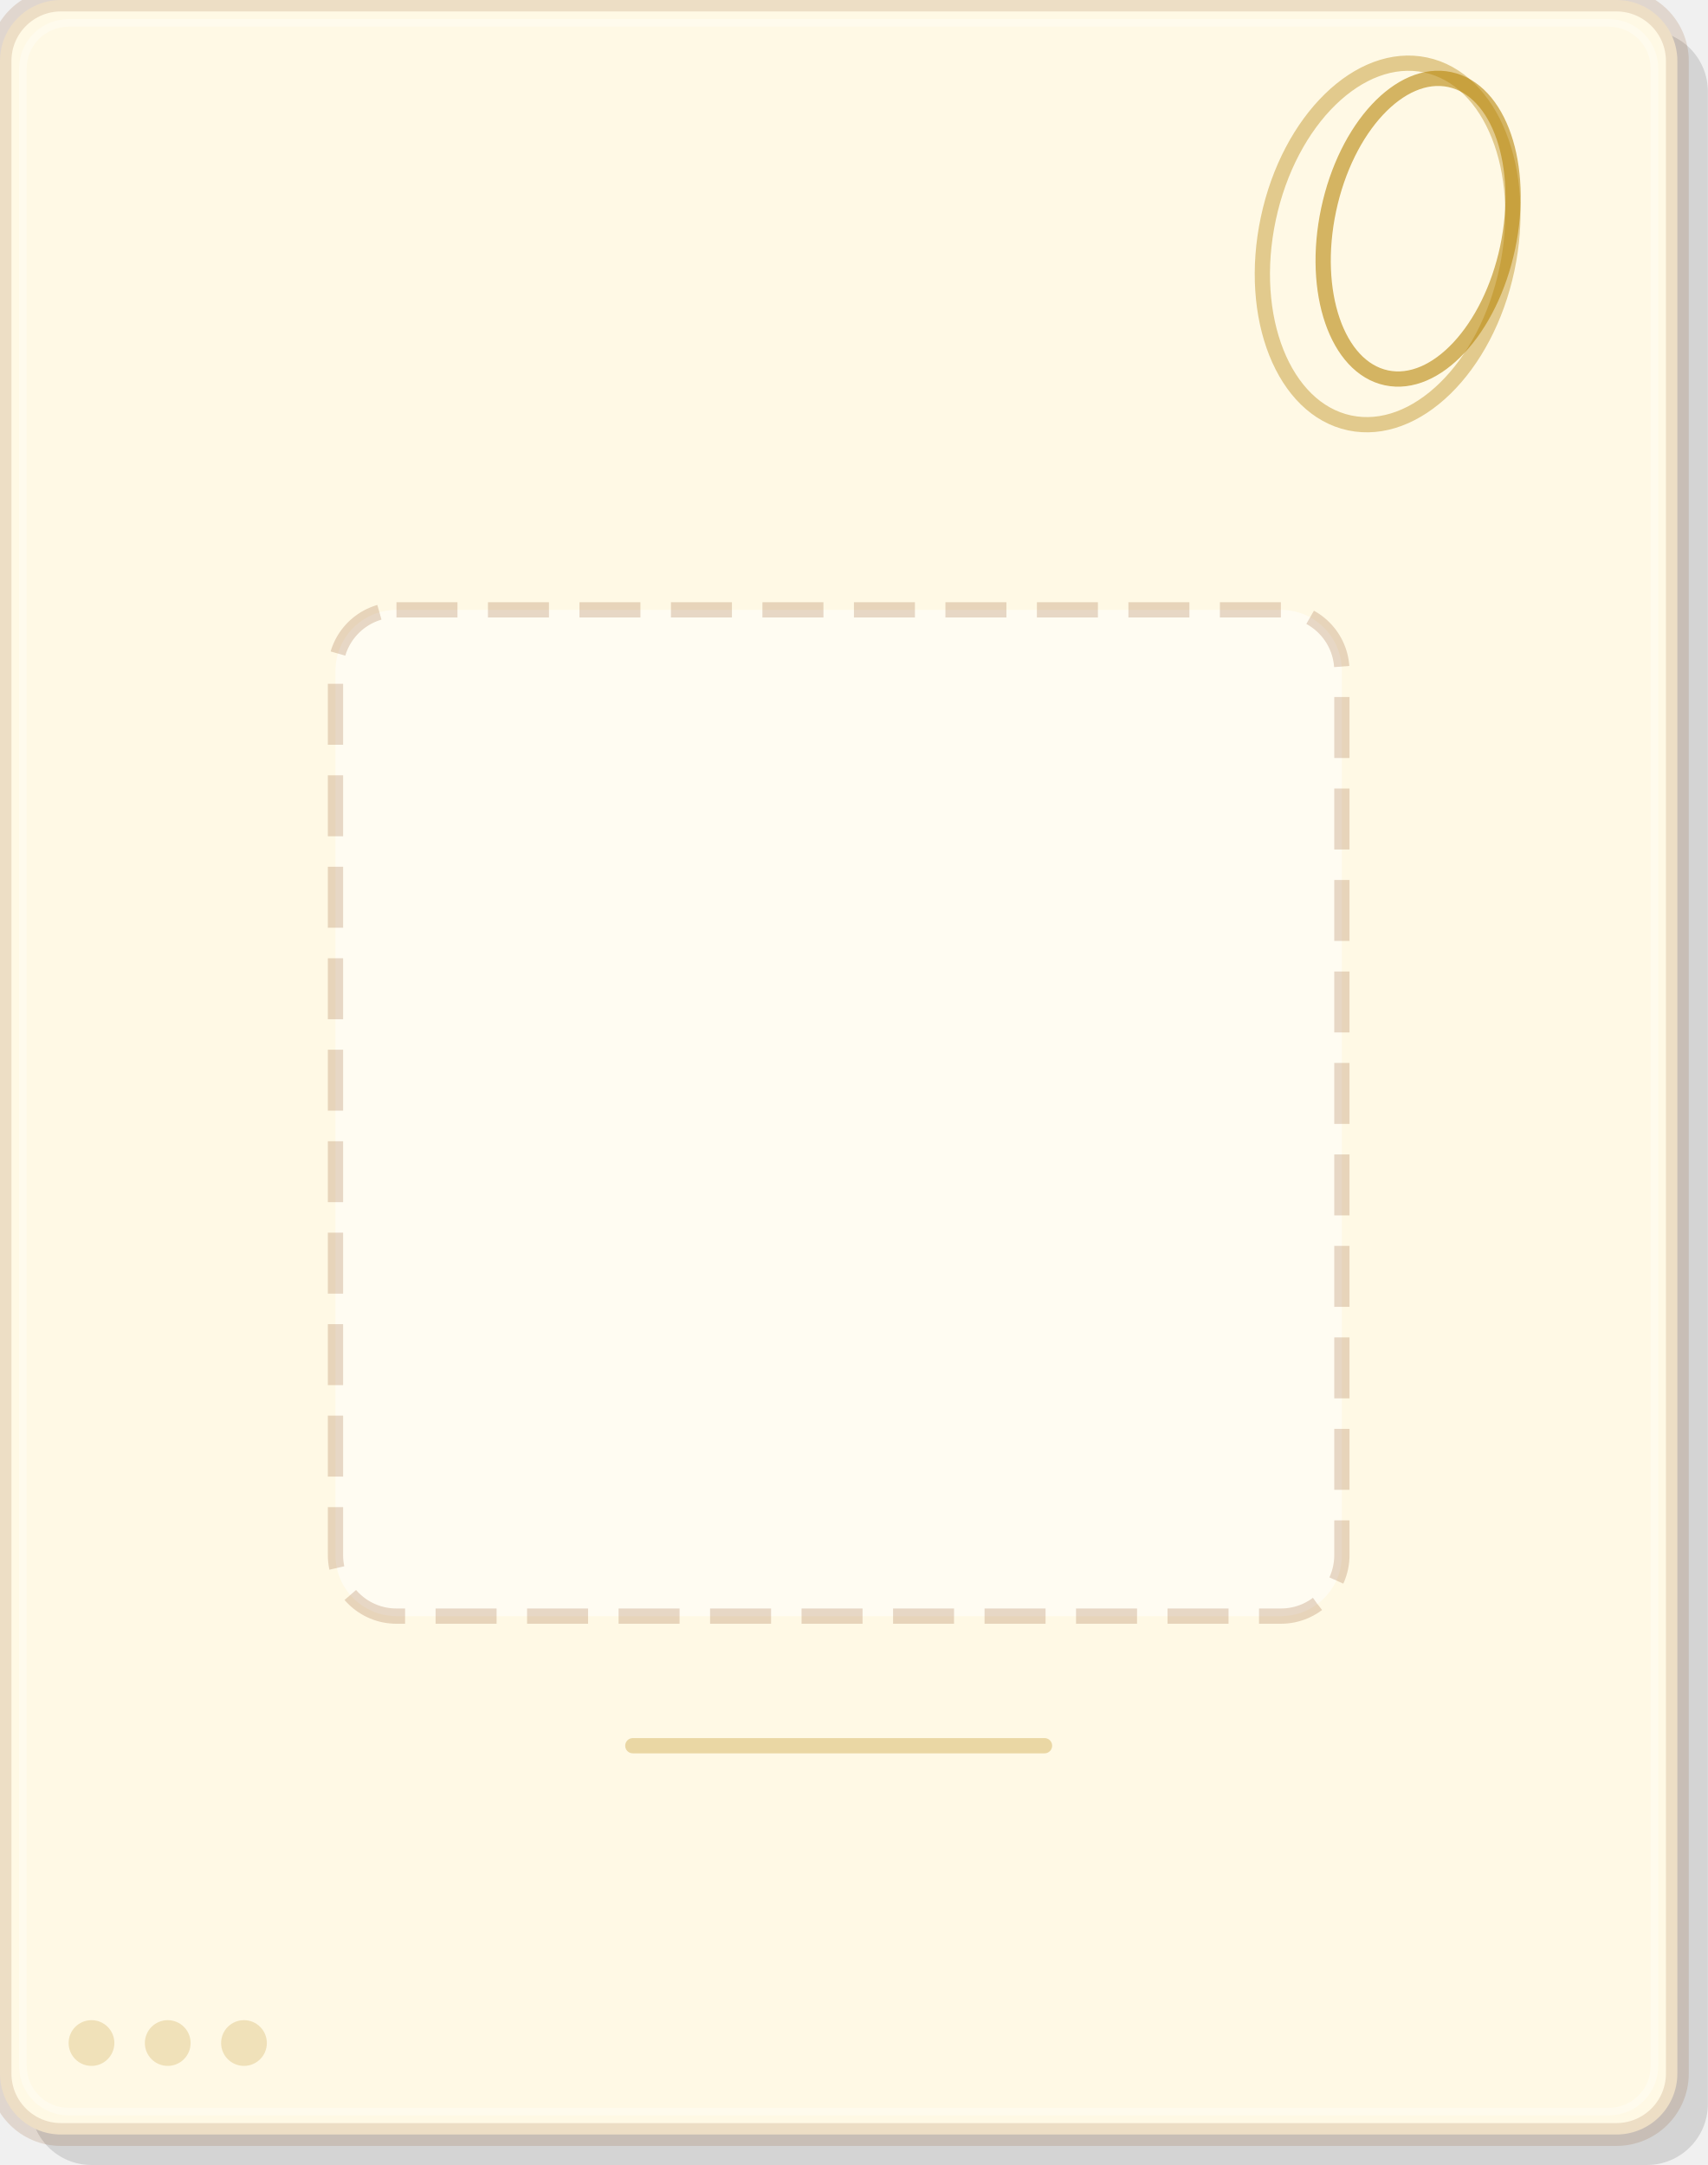
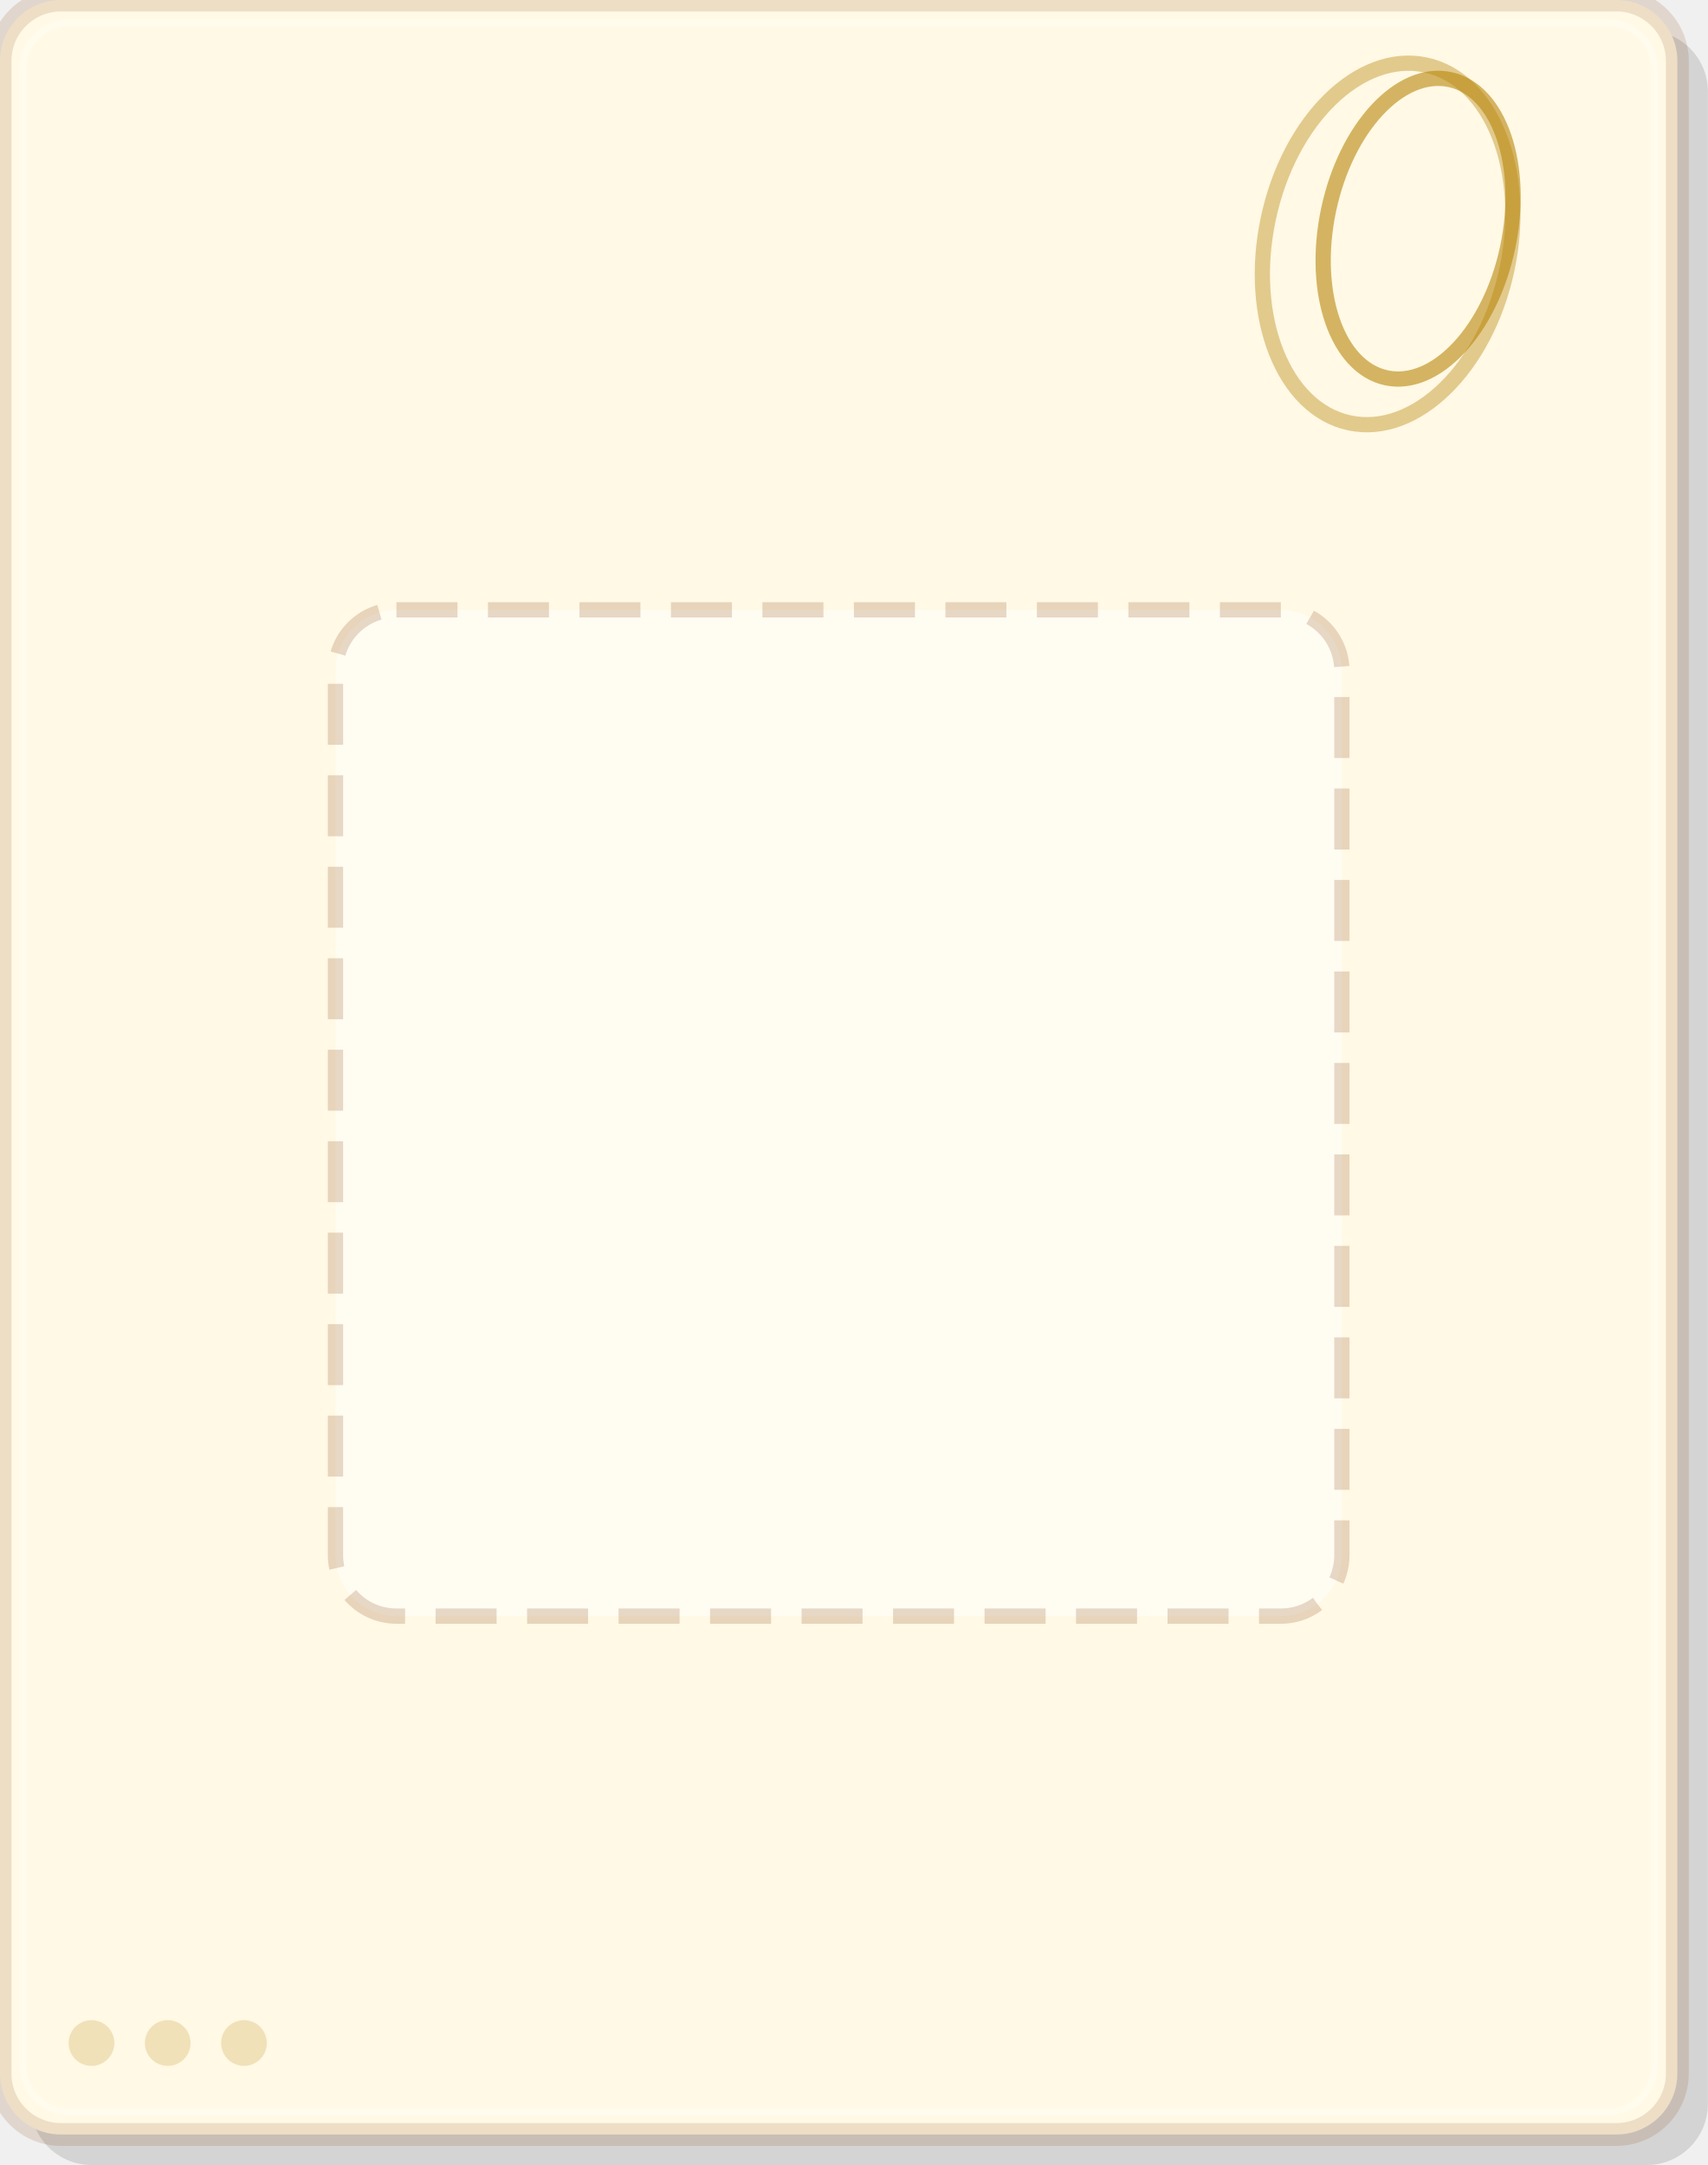
<svg xmlns="http://www.w3.org/2000/svg" width="224" height="284" viewBox="0 0 224 284" fill="none">
  <rect x="4" y="4" width="220" height="280" rx="8" fill="#000000" fill-opacity="0.12" />
  <rect width="220" height="280" rx="8" fill="#FFF9E5" />
  <rect width="220" height="280" rx="8" fill="none" stroke="#8B4513" stroke-opacity="0.15" stroke-width="3" />
  <rect x="3" y="3" width="214" height="274" rx="6" fill="none" stroke="#FFFFFF" stroke-opacity="0.3" stroke-width="1" />
  <ellipse cx="182" cy="32" rx="16" ry="24" fill="none" stroke="#B8860B" stroke-opacity="0.4" stroke-width="2" transform="rotate(12 182 32)" />
  <ellipse cx="186" cy="30" rx="12" ry="20" fill="none" stroke="#B8860B" stroke-opacity="0.6" stroke-width="2" transform="rotate(12 186 30)" />
  <rect x="44" y="80" width="132" height="132" rx="8" fill="#FFFFFF" fill-opacity="0.5" stroke="#8B4513" stroke-opacity="0.2" stroke-width="2" stroke-dasharray="8 4" />
-   <rect x="82" y="228" width="56" height="2" rx="1" fill="#B8860B" fill-opacity="0.3" />
  <circle cx="12" cy="268" r="3" fill="#B8860B" fill-opacity="0.2" />
  <circle cx="22" cy="268" r="3" fill="#B8860B" fill-opacity="0.2" />
  <circle cx="32" cy="268" r="3" fill="#B8860B" fill-opacity="0.2" />
</svg>
